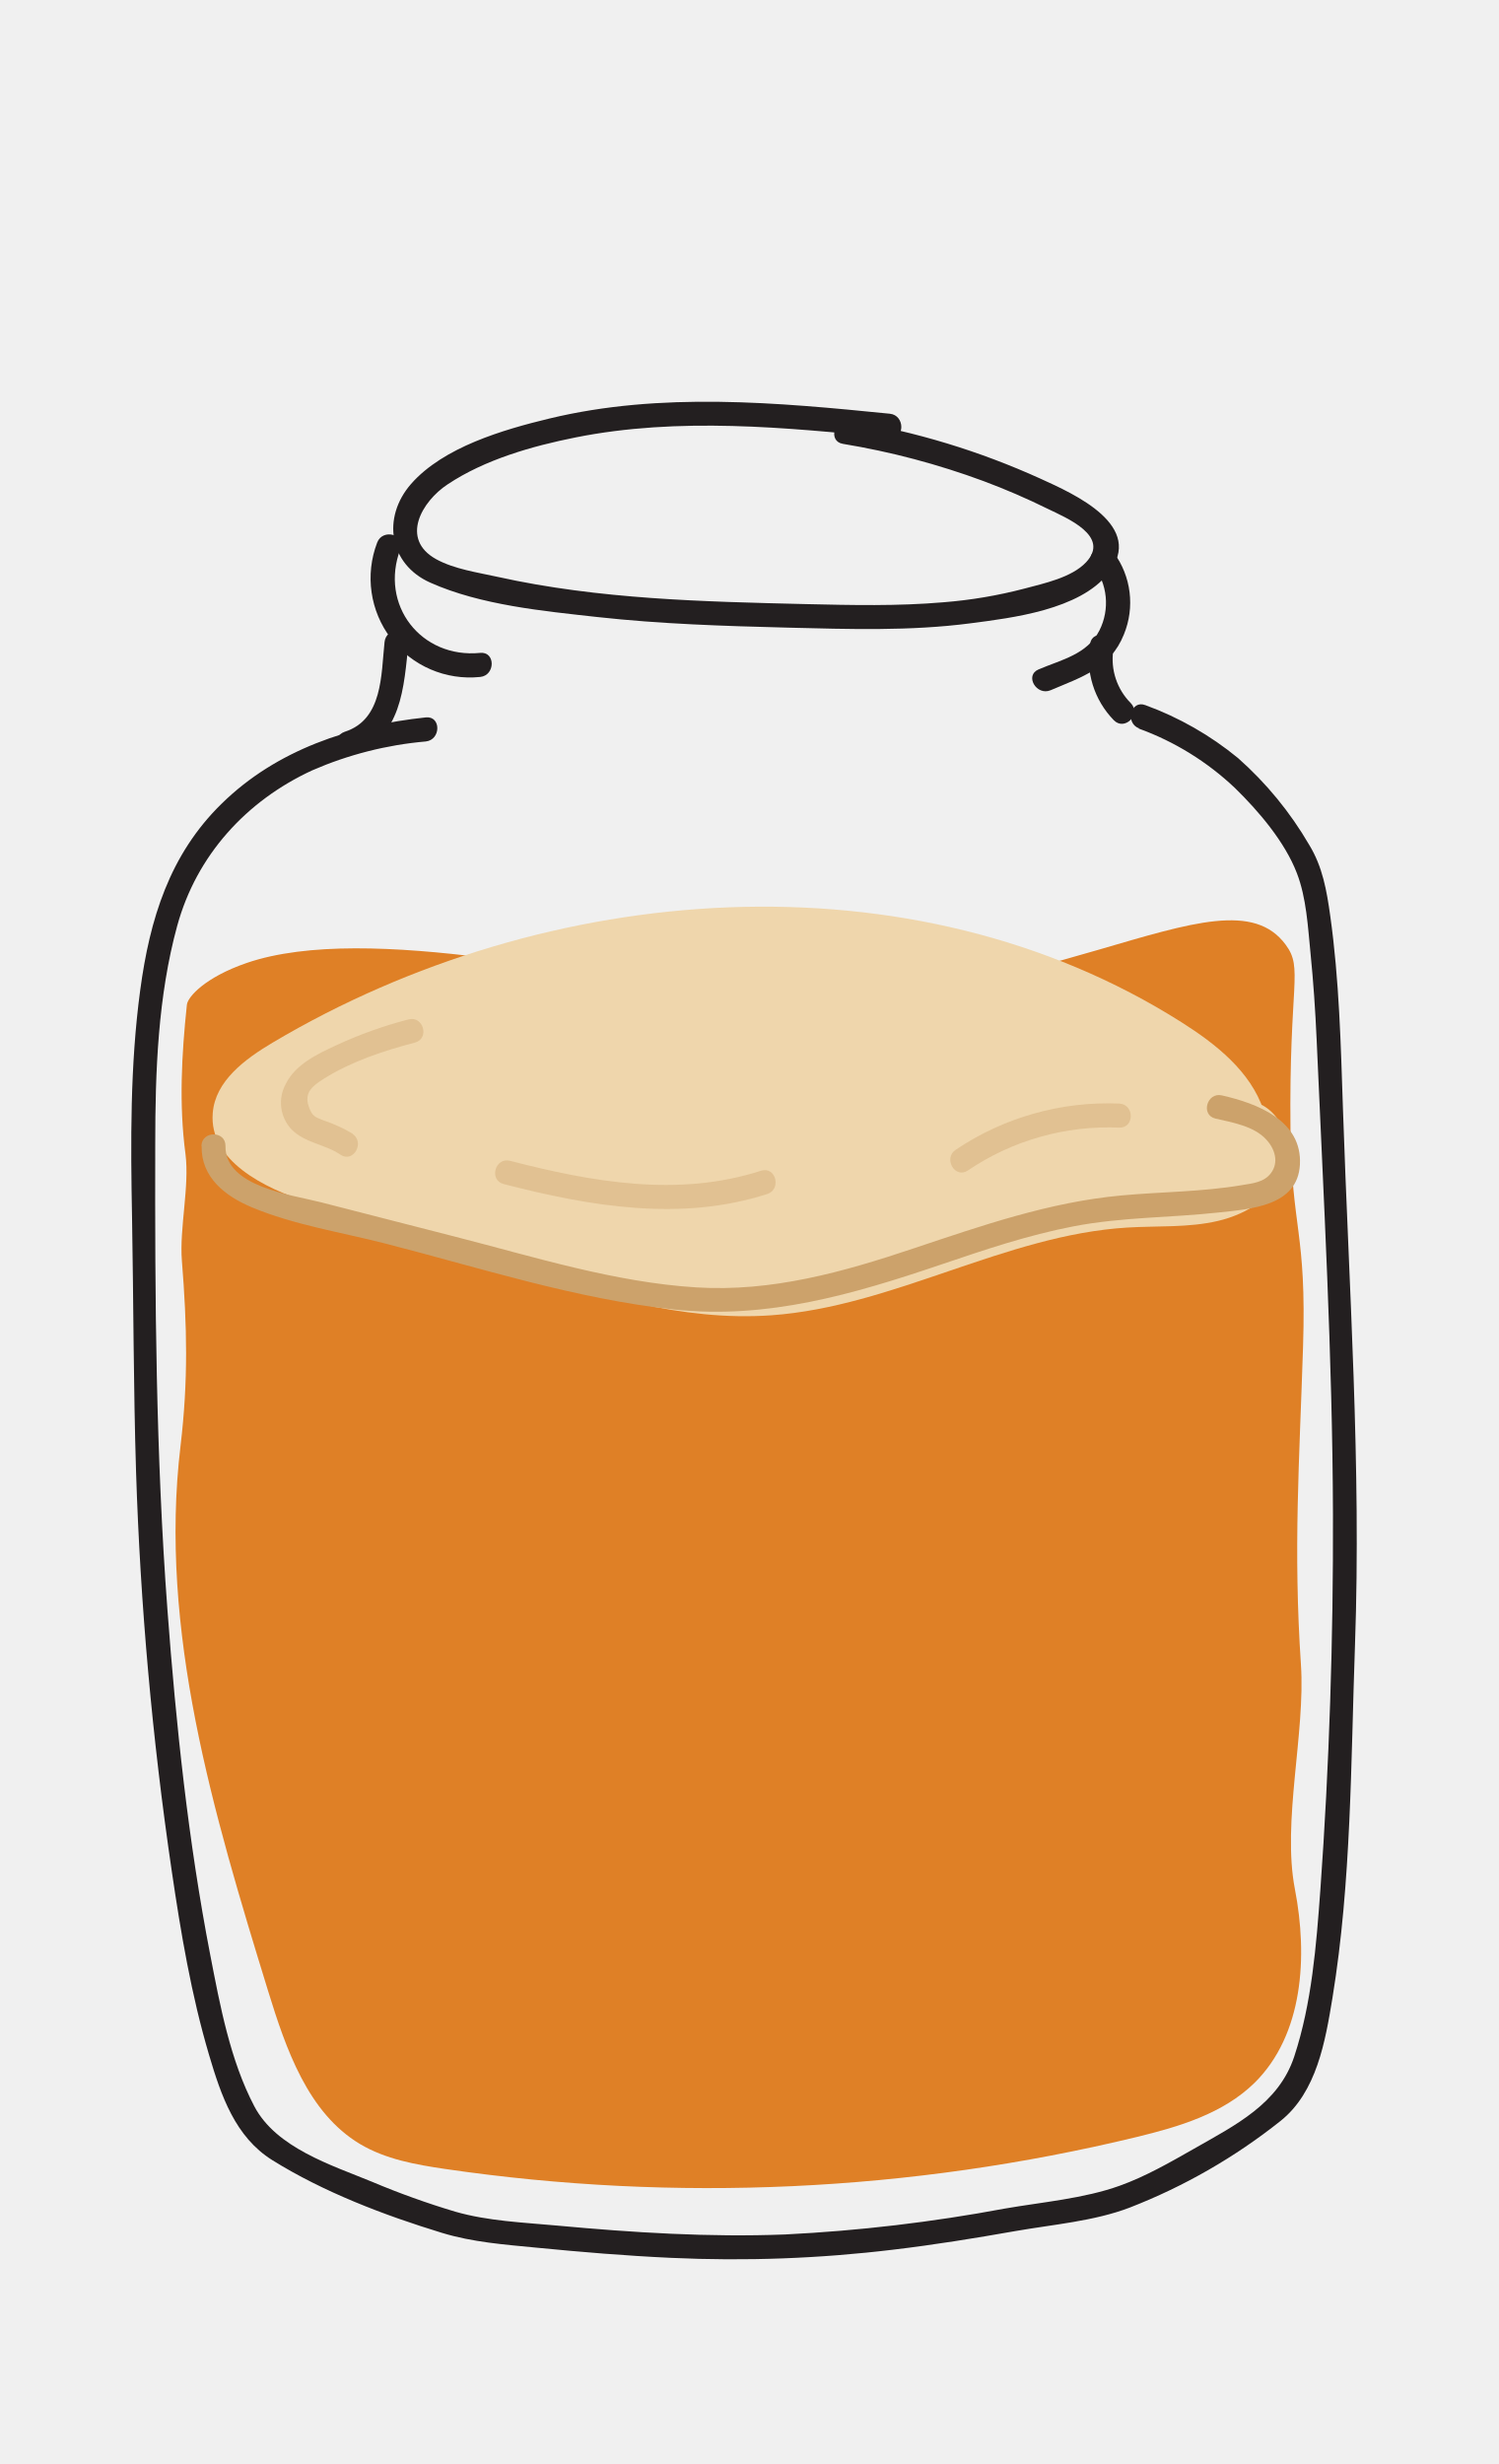
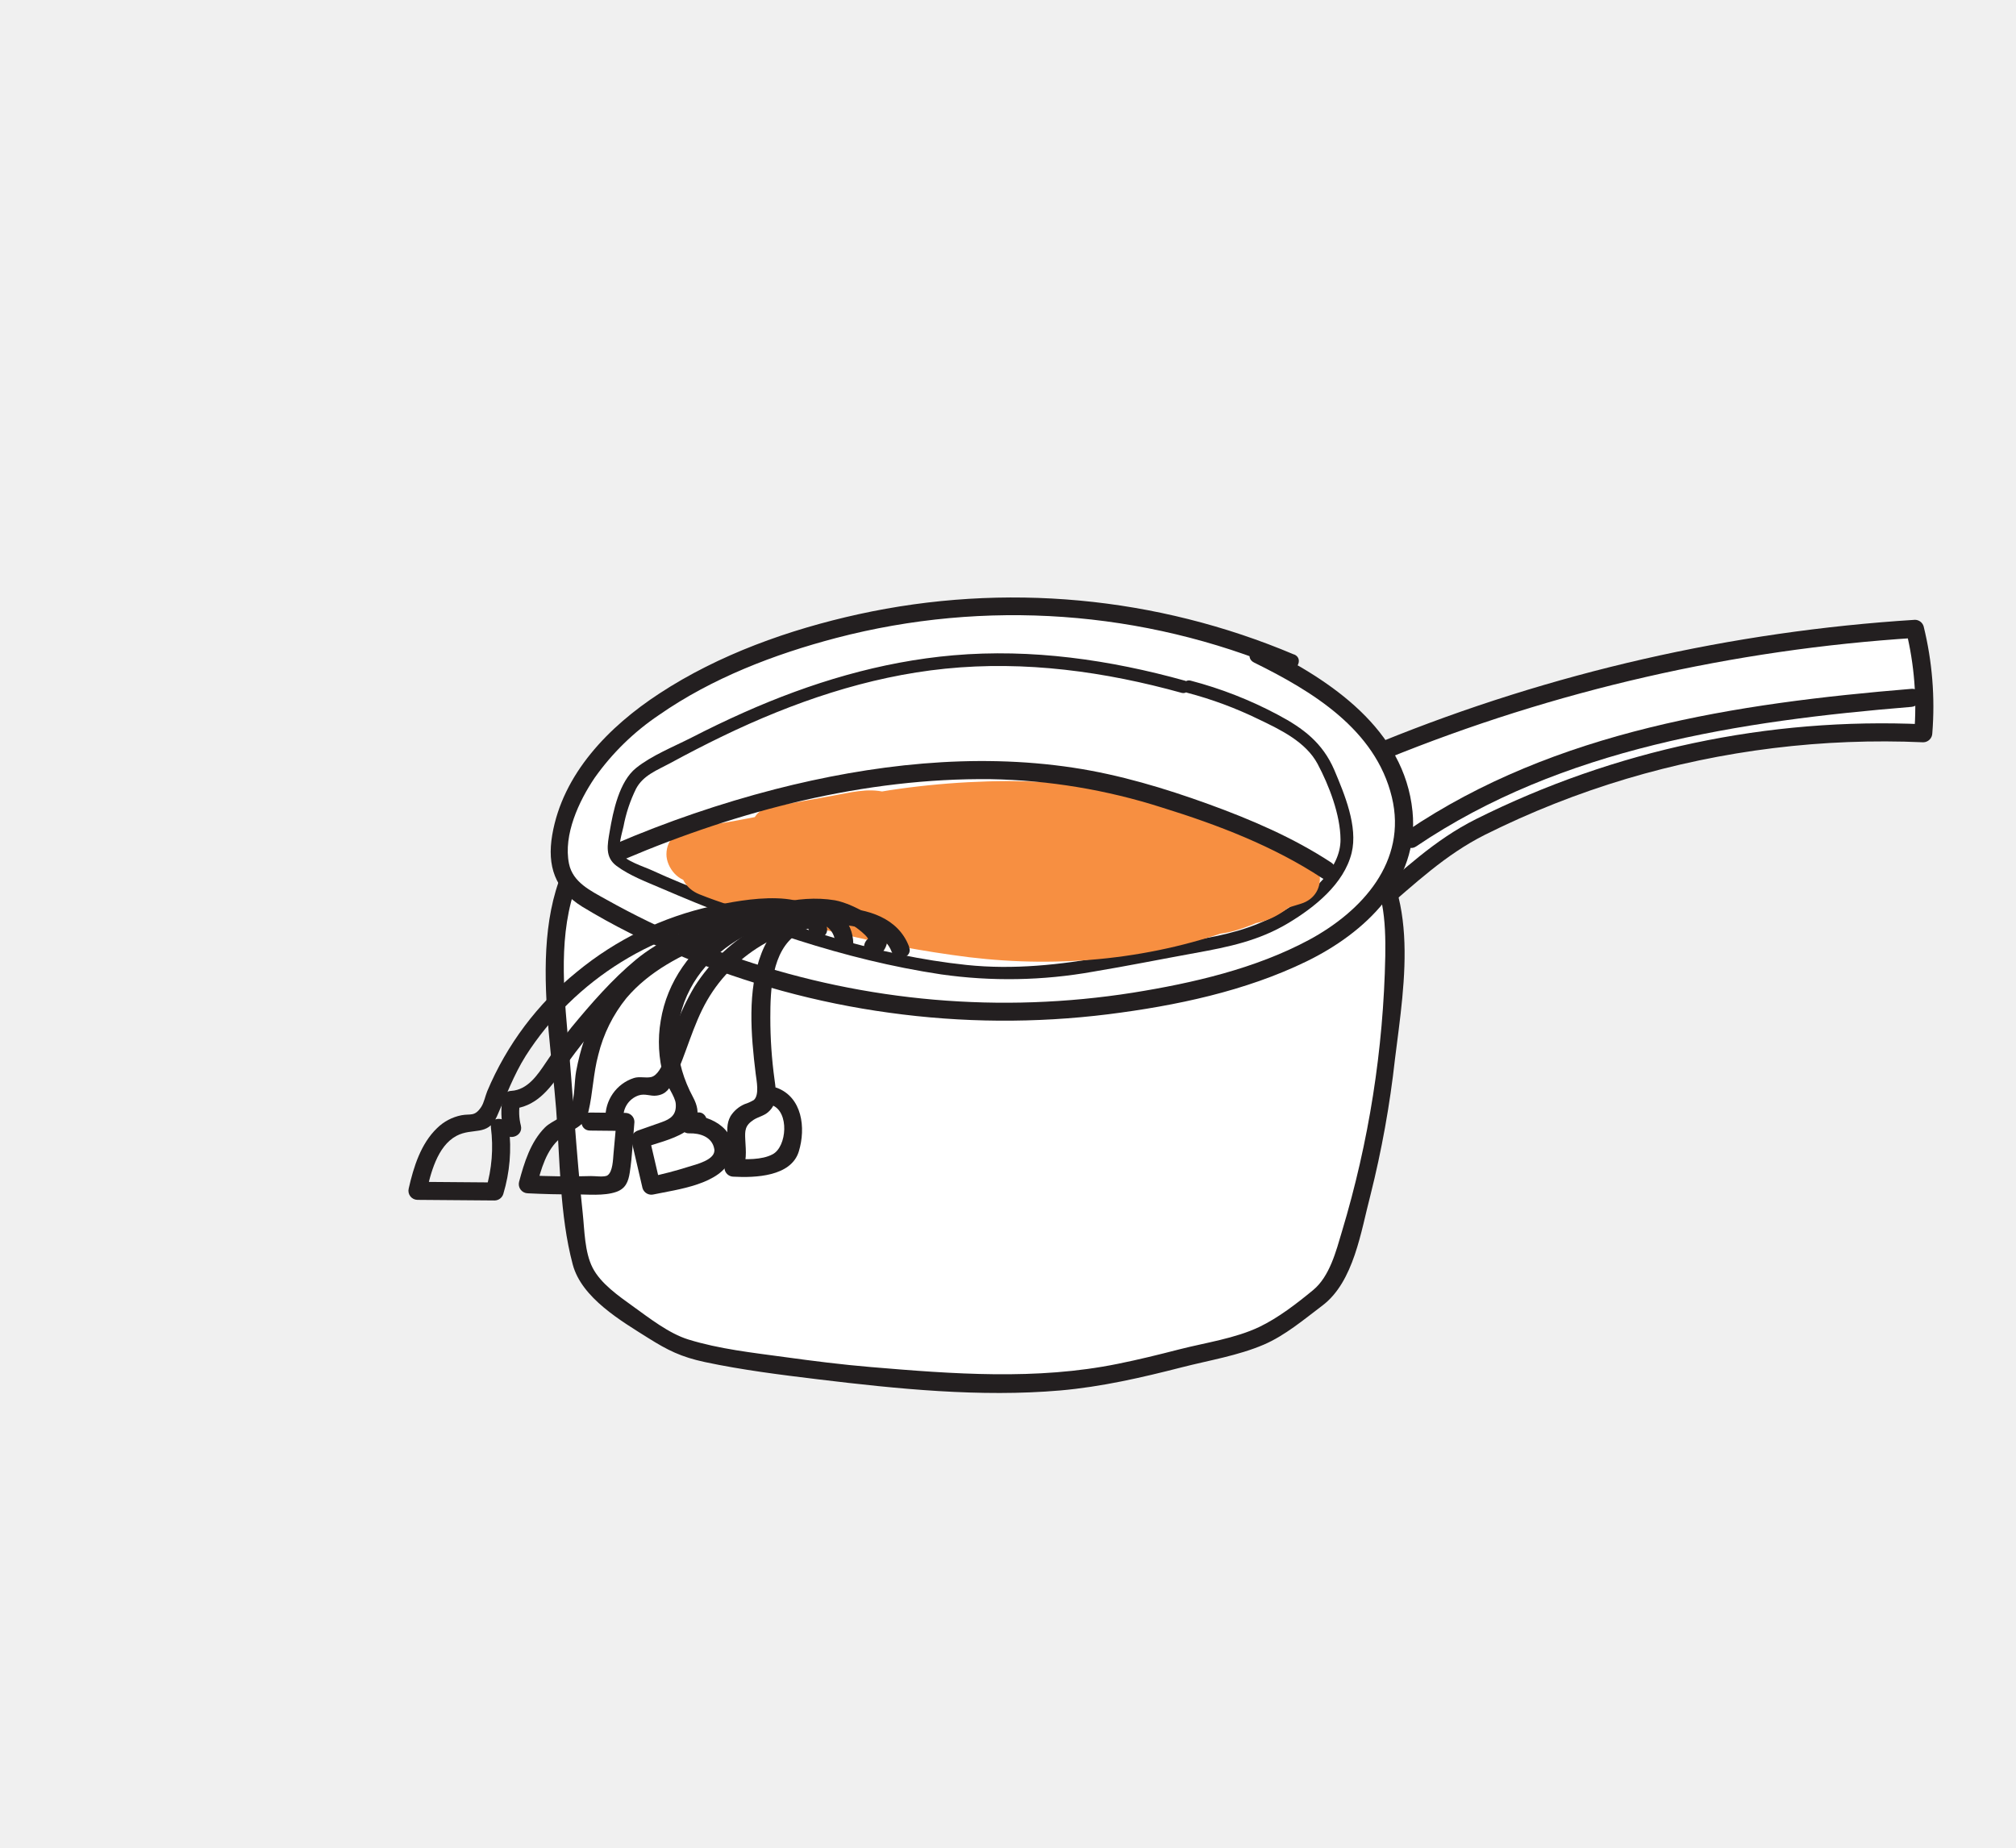
- <svg xmlns="http://www.w3.org/2000/svg" id="Layer_1" data-name="Layer 1" viewBox="0 0 311.45 512.17">
+ <svg xmlns="http://www.w3.org/2000/svg" id="Layer_1" data-name="Layer 1" viewBox="0 0 558.85 512.17">
  <defs>
-     <style>.cls-1{fill:#231f20;}.cls-2{fill:#df8026;}.cls-3{fill:#efd6ac;}.cls-4{fill:#cca26b;}.cls-5{opacity:0.4;}</style>
+     <style>.cls-1{fill:#fff;}.cls-2{fill:#231f20;}.cls-3{fill:#f78f41;}</style>
  </defs>
-   <path class="cls-1" d="M185,86c-23.45-2.35-47.64-4.59-70.81,1-9.56,2.31-22,5.92-28.74,13.59-6.11,7-4.59,16.7,4,20.52,10.51,4.68,23.42,5.89,34.76,7.15,13.13,1.45,26.35,1.87,39.54,2.2,12.67.31,25.42.75,38-.9,8.79-1.14,22.61-2.82,28.6-10.34,7.9-9.91-7.06-16.54-14.06-19.72a158.18,158.18,0,0,0-39.74-12.06c-3.15-.52-4.5,4.3-1.33,4.82A158.06,158.06,0,0,1,204.45,100c4.54,1.69,9,3.62,13.32,5.75,4,1.94,13.09,5.67,8,11.12-3,3.2-8.8,4.4-12.87,5.49a96.28,96.28,0,0,1-16.78,2.83c-9.51.82-19.08.6-28.62.38-21.39-.51-43-1-64-5.65-4.14-.92-9.07-1.61-12.84-3.69-7.52-4.18-3-12,2.39-15.55,7.75-5.16,17.53-7.94,26.57-9.75,21.49-4.29,43.75-2.09,65.36.07,3.19.32,3.17-4.69,0-5Z" />
-   <path class="cls-1" d="M78.41,112.77a20.64,20.64,0,0,0,21.41,27.94c3.17-.31,3.21-5.31,0-5-12.32,1.22-21-10-16.58-21.61,1.14-3-3.7-4.32-4.83-1.33Z" />
-   <path class="cls-1" d="M227.2,117.44a12.76,12.76,0,0,1,1.34,13.61c-2.55,5-7.9,6.07-12.66,8.1-2.95,1.26-.41,5.56,2.52,4.32,6.47-2.76,12.4-4.52,15.23-11.6a17.43,17.43,0,0,0-2.11-17c-1.92-2.53-6.27,0-4.32,2.52Z" />
-   <path class="cls-1" d="M79.94,133.44c-.73,6.8-.34,16.12-8.26,18.66-3.05,1-1.75,5.81,1.33,4.82,10.59-3.4,10.93-14.11,11.93-23.48.34-3.2-4.67-3.18-5,0Z" />
-   <path class="cls-1" d="M226.6,133.81a18.3,18.3,0,0,0,4.93,15.89c2.24,2.32,5.78-1.22,3.54-3.54a12.94,12.94,0,0,1-3.65-11c.48-3.15-4.34-4.5-4.82-1.33Z" />
-   <path class="cls-1" d="M236.72,151.44a57.72,57.72,0,0,1,20,12.36c4.91,4.79,10.38,11.2,12.86,17.68,2,5.15,2.3,11.19,2.84,16.62.6,5.94,1,11.9,1.27,17.86,1.44,32.88,3.3,65.9,3.4,98.81.08,25.9-.76,52.2-2.62,78.05-.84,11.54-1.78,23.56-5.42,34.62-3.25,9.89-12.29,14.31-20.9,19.23-4.93,2.8-10,5.73-15.37,7.65-7.47,2.69-16.11,3.4-23.92,4.76a340.32,340.32,0,0,1-45.66,5.38c-15.79.61-31.58-.39-47.3-1.84-7.11-.66-14.38-.92-21.27-2.9a167.74,167.74,0,0,1-17.24-6.19c-8.53-3.51-20-7.07-24.54-15.74-5-9.54-7.11-20.93-9.14-31.41-4.58-23.65-7.12-47.84-8.91-71.84-2.4-32.11-2.61-64.6-2.53-96.79,0-15.09.56-30.69,4.57-45.32s14.37-26,28.08-32.31a75.58,75.58,0,0,1,23.6-6c3.17-.34,3.2-5.34,0-5-15.66,1.67-31,6.7-42.44,17.93C35.22,177.65,31.13,191.1,29.15,205.8c-2.12,15.72-2,31.55-1.7,47.37.31,17.56.29,35.12.83,52.67a728.82,728.82,0,0,0,7.42,83.05c1.89,12.86,4.07,25.81,7.77,38.29,2.48,8.37,5.4,17,13.12,21.82,10.68,6.66,23.3,11.47,35.3,15.13,6.42,1.95,12.93,2.42,19.6,3.07,9.3.91,18.62,1.69,28,2.12a277.06,277.06,0,0,0,46.25-1.71c8.46-1,16.89-2.37,25.29-3.85,7.81-1.37,16.4-2.05,23.82-4.89a120.37,120.37,0,0,0,31.33-18c7.54-6,9.33-16.6,10.81-25.63,3.95-24.13,3.81-49,4.68-73.4,1.32-37.13-1.26-74.12-2.5-111.21-.45-13.47-.77-26.92-2.65-40.29-.73-5.22-1.59-10.17-4.36-14.71a73.23,73.23,0,0,0-14.81-18.06,65.89,65.89,0,0,0-19.26-11c-3-1.15-4.3,3.68-1.33,4.82Z" />
-   <path class="cls-2" d="M152,206.7c-27.06-2.88-75.48-15.22-100.77-6.52-8.51,2.93-12.2,7-12.38,8.66-1.1,10.36-1.66,20.76-.3,31,.88,6.72-1.28,15.47-.74,22.22,1.09,13.6,1.33,24.92-.28,38.46C32.93,338.84,44.4,377,55.72,413.81c3.74,12.15,8.3,25.38,19.1,31.84,5.35,3.19,11.62,4.3,17.76,5.2a378.42,378.42,0,0,0,143.67-6.64c8.85-2.15,18-4.85,24.57-11.3,10.09-10,11.07-26.19,8.36-40.22s2.21-32.46,1.25-46.72c-1.61-24-.32-42,.44-66s-2.39-24.49-2.61-45.19c-.33-30.52,2.71-33.42-1-38.41C254.28,178.7,214.91,213.39,152,206.7Z" />
-   <path class="cls-3" d="M262.66,230.77c-2.7-8.07-9.87-13.73-17.05-18.28-56-35.5-131.9-29.62-188.9,4.21-5.76,3.42-12,8-12.49,14.71-.76,9.8,10.56,15.53,19.92,18.53l41.78,13.38c17.67,5.66,35.86,11.39,54.36,10.08,25.45-1.79,48.61-16.69,74.07-18.24,6.3-.38,12.71.06,18.85-1.38s12.24-5.26,14.15-11.28-2.37-13.82-8.68-13.69" />
-   <path class="cls-4" d="M41.91,238.21c-.13,6.51,4.9,10.43,10.46,12.75,8.67,3.63,18.51,5.17,27.59,7.49,19.78,5.07,39.79,11.57,60.16,13.75,19.35,2.07,37.19-3.15,55.33-9.29,9.11-3.09,18.26-6.19,27.71-8,10-1.94,20.11-1.78,30.17-2.88,6.64-.73,16.41-1.3,16.89-9.93.51-9.21-8.9-12.74-16.22-14.41-3.13-.72-4.47,4.1-1.33,4.82,3.51.8,8,1.58,10.53,4.33,1.86,2,2.67,4.78,1,7-1.44,1.94-3.82,2.13-6.1,2.51-8.25,1.4-16.66,1.37-25,2.14-15,1.38-29,6.27-43.17,11-14.71,4.94-29.51,9.08-45.18,8.11-17-1.06-33.57-6.3-49.94-10.49l-28.08-7.2c-6-1.55-20-3.19-19.86-11.7.06-3.22-4.94-3.22-5,0Z" />
-   <g class="cls-5">
-     <path class="cls-4" d="M232.67,229.39a56.66,56.66,0,0,0-34,9.6c-2.66,1.78-.16,6.11,2.52,4.31a52.12,52.12,0,0,1,31.46-8.91c3.22.12,3.21-4.88,0-5Z" />
-   </g>
-   <g class="cls-5">
-     <path class="cls-4" d="M158.19,243.35c-17.21,5.56-35.08,2.35-52.16-2.06-3.12-.8-4.45,4-1.33,4.83,17.91,4.62,36.78,7.88,54.82,2.06,3-1,1.74-5.82-1.33-4.83Z" />
-   </g>
-   <g class="cls-5">
-     <path class="cls-4" d="M73.29,235.65a29.57,29.57,0,0,0-5.94-2.73c-1.9-.77-2.43-.81-3.17-2.93-1-2.92.8-4.28,3.19-5.79,5.7-3.58,12.41-5.79,18.87-7.48,3.11-.81,1.8-5.64-1.33-4.82a87.92,87.92,0,0,0-15.17,5.44c-3.88,1.82-8.35,3.92-10.35,8a8.11,8.11,0,0,0,1.14,9.35c2.73,2.87,7.06,3.15,10.23,5.32,2.67,1.82,5.17-2.51,2.53-4.32Z" />
-   </g>
+   <path class="cls-1" d="M388.25,217.92c2.3,1.68,1.26,4.88-.06,6.68-3.93,5.37,2.57,12.83,8.47,11,5-1.53,8.57-5,13.15-7.33C414.7,225.8,420,224,425.13,222c10.87-4.27,21.75-9.39,33.06-12.38,22.09-5.85,45.92-7.53,68.67-8.63a7.61,7.61,0,0,0,6.48-11.29,7.54,7.54,0,0,1-.55-5.73,7.59,7.59,0,0,0-9.23-9.23c-21.6,5.53-43.74,6.65-65.58,10.72-10.66,2-20.62,5.61-31,8.78-11.22,3.44-22.58,6.3-33.75,9.92-9.15,3-5.24,17.45,4,14.46,10.87-3.52,21.89-6.35,32.83-9.64,10.65-3.19,20.9-7,31.88-9.06,21.84-4.06,44-5.18,65.58-10.71L518.32,180a23.88,23.88,0,0,0,2.06,17.29L526.86,186c-23.54,1.14-47.92,3.13-70.88,8.71-11.33,2.76-22.16,7.85-33,12.11-5.59,2.2-11.23,4.31-16.76,6.68a50.28,50.28,0,0,0-7,3.47c-2.17,1.36-4.11,3.41-6.59,4.16l8.47,11c6.58-9,3.16-21-5.32-27.2-3.29-2.41-8.33-.54-10.26,2.69-2.26,3.77-.56,7.88,2.69,10.26Z" />
+   <path class="cls-1" d="M383.61,208a464.47,464.47,0,0,1,147.21-33.64,85.87,85.87,0,0,1,2.31,29,249.46,249.46,0,0,0-125.94,27.59c-11.44,5.94-15.53,11.47-26.16,20.38" />
+   <path class="cls-2" d="M384.28,210.41a467.5,467.5,0,0,1,146.54-33.55L528.41,175a88.37,88.37,0,0,1,2.22,28.3l2.5-2.5a251.8,251.8,0,0,0-124,26.31c-11.53,5.77-20.11,14.14-29.85,22.39-2.46,2.08,1.1,5.6,3.54,3.54,9.4-8,17.69-16,28.84-21.61a244.46,244.46,0,0,1,39.21-15.51,249.14,249.14,0,0,1,82.28-10.12,2.56,2.56,0,0,0,2.5-2.5,92.94,92.94,0,0,0-2.4-29.63,2.53,2.53,0,0,0-2.41-1.83A471.41,471.41,0,0,0,383,205.59c-2.94,1.2-1.66,6,1.33,4.82Z" />
+   <path class="cls-1" d="M170.16,226.9c-13.75,10.21-18,29-15.62,55.13,2.69,29.12,4.08,58.11,6.83,68.64,2.27,8.71,24.88,21.27,24.88,21.27,4,4.22,50.42,9.23,56.2,9.64,52.41,3.65,55.24,3.09,105-10.36,5.19-1.4,13.42-8.42,17.88-11.42,6.4-4.3,10.14-21.69,12.17-29.13a185.12,185.12,0,0,0,4.86-23.16c3-21.54,6.86-50.1,1.69-63.58C367.35,200.32,228,184,170.16,226.9Z" />
+   <path class="cls-2" d="M168.89,224.74c-24.8,19.07-16.83,55.9-14.74,82.59,1.11,14.12.95,29.49,4.62,43.26,2.48,9.29,13.44,15.65,21,20.42,5.28,3.31,9,5.2,15.63,6.62,10.35,2.2,20.91,3.52,31.41,4.79,22,2.66,44.94,5,67.11,3.08,11.42-1,22.59-3.57,33.66-6.41,7.45-1.91,15.7-3.26,22.77-6.3,5.87-2.52,11.16-7,16.23-10.83,8.76-6.62,10.69-20.67,13.32-30.62a282.67,282.67,0,0,0,6.8-37.74c2.69-21.67,7.51-48.34-10.48-64.69-14.34-13-34.44-19.48-53-23.65a256.23,256.23,0,0,0-73.07-5.42c-23.25,1.56-47.07,6-68,16.69a97.4,97.4,0,0,0-13.37,8.21c-2.56,1.88-.07,6.22,2.53,4.32,17.14-12.58,38.21-18.76,59-22a250.58,250.58,0,0,1,69.89-.72c20.3,2.54,41.33,7.27,59.41,17.14,6.61,3.61,13.09,8,17.79,14,6.22,7.9,6.76,17.85,6.61,27.58a283.86,283.86,0,0,1-12,76.32c-1.62,5.45-3.4,12.5-8,16.29s-9.68,7.7-14.88,10.2c-6.7,3.21-15,4.39-22.23,6.24-5.63,1.45-11.28,2.85-17,4-22.54,4.6-45.75,2.82-68.51.9-8-.67-16-1.68-23.91-2.77-8.87-1.21-18.12-2.22-26.7-4.88-5.35-1.66-10.78-5.92-15.42-9.26-3.87-2.79-8.84-6.24-11.08-10.61s-2.24-10.46-2.75-15.19c-1.8-16.73-2.75-33.54-4.24-50.29-1.28-14.46-2.4-30.13,3.72-43.74a34.17,34.17,0,0,1,10.3-13.2C173.93,227.12,171.45,222.78,168.89,224.74Z" />
+   <path class="cls-1" d="M357.48,183.63C307.24,162,247.72,163,198.28,186.44c-19.85,9.41-39.68,24.67-43,46.39-.58,3.86-.54,8.07,1.59,11.34,1.64,2.54,4.3,4.2,6.91,5.72,54.46,31.73,122.45,39.25,182.53,20.18,19-6,39.6-17.62,42.51-37.32,1.69-11.51-3.47-23.22-11.34-31.77s-18.23-14.39-28.68-19.5" />
+   <path class="cls-2" d="M358.74,181.47A199.83,199.83,0,0,0,238,170.29c-19.2,4.23-38.7,11.15-55.24,22-13.93,9.1-26.78,22.19-29.68,39.21-1.46,8.58.76,15.15,8.23,19.82a188,188,0,0,0,27,13.57,231.61,231.61,0,0,0,58.22,15.89,232.73,232.73,0,0,0,60.7.42c18.64-2.35,38-6.39,55-14.68,16.14-7.87,31.27-22.07,29.33-41.56-2.27-22.77-22.65-36.35-41.39-45.59-2.88-1.42-5.42,2.9-2.53,4.32,16.1,7.93,33.67,18.55,38.19,37.3,4.32,17.88-8.24,31.64-22.92,39.57-14.89,8-32.28,12-48.87,14.66a227.51,227.51,0,0,1-55.18,1.93A228.6,228.6,0,0,1,205.55,266a217,217,0,0,1-25.71-10.46q-6-2.91-11.85-6.19c-4.21-2.36-9.2-4.7-10.26-9.89-1.63-8,2.78-17.42,7.12-23.82a69,69,0,0,1,17.89-17.45c14.65-10.19,31.9-16.81,49.07-21.32a194.25,194.25,0,0,1,124.41,8.87c2.92,1.25,5.47-3.06,2.52-4.31Z" />
+   <path class="cls-1" d="M328.08,190.43c-57-16.09-98.94-5.73-150.37,23.66-4.11,2.35-8.18,18.23-7.38,22.9s55.58,23.82,60,24.93c52.81,13.1,56.05,8.27,109.66-1,12.37-2.15,32.27-14.47,33.33-27,.49-5.7-4.6-20.5-7.88-25.19-5.57-7.93-27.48-16.28-35.88-18.31" />
+   <path class="cls-2" d="M328.55,188.74c-20.9-5.82-42.57-8.94-64.27-7.06-20.2,1.75-39.67,7.65-58.14,15.88-4.88,2.17-9.7,4.5-14.45,6.94-5,2.55-11,4.93-15.36,8.42-4.69,3.76-6.37,12-7.32,17.59-.64,3.77-1.36,7.13,1.91,9.57,3.63,2.69,8.21,4.4,12.32,6.17,25,10.77,50.62,19.83,77.61,23.89A132.72,132.72,0,0,0,303,269.4c9.46-1.57,18.87-3.47,28.3-5.18s17.67-3.4,25.88-8.33c7.22-4.34,15.37-10.81,17.5-19.41,1.81-7.34-2-16.35-4.8-23-3.23-7.5-8.57-11.57-15.7-15.34a110.92,110.92,0,0,0-24.14-9.44c-2.19-.55-3.12,2.82-.93,3.37a107.33,107.33,0,0,1,19.78,7.34c6,2.87,13.06,6.23,16.35,12.37,3.17,5.94,6.31,14.11,6.36,20.93.07,8.25-8.16,14.95-14.42,19-7.32,4.74-14.78,6.93-23.26,8.45-9,1.61-18,3.37-27,5-13,2.32-25.85,3.75-39,2.37-24.91-2.62-48.24-10.58-71.4-19.64-5.33-2.09-10.65-4.22-15.85-6.62-2-.94-7.57-2.64-8.66-4.84-.8-1.62.47-5.66.82-7.25a40.66,40.66,0,0,1,3.51-10.55c2-3.7,5.79-5.08,9.36-7,4.83-2.63,9.7-5.15,14.65-7.54,19.43-9.38,40.13-16.51,61.68-18.7,22.15-2.25,44.23.78,65.6,6.72a1.75,1.75,0,0,0,.93-3.37Z" />
+   <path class="cls-2" d="M392.57,234.67c40.4-27.33,89.7-34.79,137.3-38.69,3.18-.26,3.21-5.27,0-5-48.46,4-98.7,11.55-139.82,39.37-2.65,1.79-.15,6.13,2.52,4.32Z" />
+   <path class="cls-3" d="M192.24,244.31c29.3-3.61,57.36-12.88,87.13-12.78a188,188,0,0,1,43.12,5,57.78,57.78,0,0,1,17.7,7.24c5.84,3.64,11.4,6.58,18.39,7l-2-14.74a162.56,162.56,0,0,0-16.61,6.1c-7.52,3.18-2.75,13.48,3.78,14,5.38.41,9.7-1.55,13.84-4.78,2.94-2.29,2.63-7.2.59-9.84-2.45-3.17-6.19-3.47-9.68-1.94a70.35,70.35,0,0,1-13.72,4.77h4c2.47,2.39,3.27,2.67,2.42.85l-1-2.77a7.54,7.54,0,0,0-14.74,2l-.06.92,1-3.78q8.15,1.88,6-1.39a15.39,15.39,0,0,1-.82-1.62c-3.11-6.45-14.92-3.6-14,3.78a43.36,43.36,0,0,0,2.31,10.2l12.54-7.29-7.78-9.51c-5.6-6.84-15.58,1.88-11.78,9.09l5.3,10.06L330,245.81a50.51,50.51,0,0,1-6-7.75l-12.95,7.57a24.48,24.48,0,0,1,3.81,7.69l12.53-7.3c-4.19-3.5-5.08-7-7.27-11.67-2.72-5.82-8.23-5.73-13.88-5.73-12.33,0-24.67,0-37,.24-24.51.51-48.95,2.39-73.38,4.35-8.71.7-9.83,11.57-2,14.73,11.6,4.67,24.3,7.29,36.44,10.25a324.16,324.16,0,0,0,38.35,7.2c25.56,3.07,51.36.53,75.5-8.59,7.67-2.89,6.89-14.51-2-14.73l-68.37-1.7c-11.13-.28-22.27-.5-33.39-.84-5.28-.17-10.58-.36-15.82-1.05-2.39-.32-4.78-.76-7.13-1.3-1.47-.34-3-.94-4.47-1.2-2.3-.41-1.43-1.37-.53.53l.76,5.78q-3,3.15.28.83l2.51-1.46,5.84-3.43c5.58-3.27,4.41-12-1.79-13.71l-2.54-.71v14.46l14.54-2.63c2.76-.5,6.94-2.18,9.64-1.48,2.18.57,4.2,3.58,5.7,5.11a28.7,28.7,0,0,0,8.23,6.3c8.7,4.05,16.33-8.88,7.57-12.95-6.86-3.18-10-11-17.86-13-4.79-1.23-9.8.17-14.54,1l-17.27,3.13c-7.56,1.37-6.71,12.58,0,14.46l2.54.72-1.79-13.71c-5.17,3-13.73,6.08-15.41,12.48-2,7.68,4.93,11.18,11,13,13.59,3.95,28.09,3.77,42.11,4.11l90.17,2.25-2-14.73c-23.06,8.71-47.1,11-71.52,8a298.42,298.42,0,0,1-35.29-6.89c-11.83-2.91-24.19-5.47-35.51-10l-2,14.73c23.14-1.86,46.28-3.67,69.49-4.26,11.36-.29,22.71-.34,34.07-.34,2,0,7.14.91,8.76,0q2.37.38-.42-1.65c-1.29-2-1.69-2.3-1.17-.9a10.41,10.41,0,0,0,1.14,3.14,31.63,31.63,0,0,0,9.06,12.42c5.43,4.54,14.75.4,12.53-7.3a36.78,36.78,0,0,0-5.32-11.27c-5.49-7.73-18.17-.73-12.95,7.57a72.47,72.47,0,0,0,8.3,10.79c6,6.42,15.65-1.75,11.78-9.09l-5.3-10.06-11.78,9.09,7.78,9.5c4.67,5.7,15.14-.42,12.54-7.29a27.62,27.62,0,0,1-1.78-6.22l-14,3.79c2.25,4.65,6.09,8.55,11.59,8.47,5.89-.1,9.82-4.57,10.23-10.17l-14.73,2c2.15,6.15,4,13.23,12,12.53,6.17-.53,12.72-4,18.3-6.41L347,240.78c-.87.67-2.29.45-3.24.38l3.79,14a127.32,127.32,0,0,1,13-4.58c8.3-2.49,6.36-14.19-2-14.73-6.07-.4-11.26-5.69-16.53-8.3a78.33,78.33,0,0,0-18.09-6,209.62,209.62,0,0,0-44.59-5A225.62,225.62,0,0,0,235.78,221c-14.5,2.8-28.86,6.55-43.54,8.36-4,.5-7.5,3.09-7.5,7.5,0,3.67,3.45,8,7.5,7.5Z" />
+   <path class="cls-2" d="M229.24,257.06c-3-11.8-23.5-7.6-31.73-5.87a89.05,89.05,0,0,0-37.6,18.26,84.82,84.82,0,0,0-24.85,33.1c-.53,1.3-.89,3.17-1.65,4.33-1.84,2.8-3,1.84-5.5,2.32a13.31,13.31,0,0,0-6.73,3.55c-4.53,4.33-6.53,10.8-7.88,16.75a2.53,2.53,0,0,0,2.41,3.16l21.41.17a2.56,2.56,0,0,0,2.41-1.84,44.76,44.76,0,0,0,1.55-18.41c-.39-3.15-5.4-3.19-5,0a41.42,41.42,0,0,1-1.37,17.08l2.41-1.83-21.41-.17,2.41,3.17c1.23-5.4,3.06-13.06,8.41-15.91,4.5-2.39,8.69.23,11.21-5.39s4.62-11.43,8-16.81a81.19,81.19,0,0,1,11.78-14.48,84.85,84.85,0,0,1,31.63-19.56,79.26,79.26,0,0,1,17.47-3.89c4.43-.46,16.27-2.28,17.77,3.59.79,3.12,5.61,1.8,4.82-1.32Z" />
+   <path class="cls-2" d="M236.55,261.62c-.43-13.08-17.1-12.52-26.08-10-11.61,3.25-23.83,7.71-33.48,15.11-9.86,7.55-15,18.16-17.27,30.22-.55,2.91-.32,7.16-1.42,9.88s-5.18,3.72-7.21,5.73c-4,4-5.77,9.75-7.2,15.11a2.54,2.54,0,0,0,2.41,3.17c4.3.21,8.6.33,12.9.29,3.59,0,8.24.51,11.66-.69,2.59-.92,3.33-2.85,3.72-5.39.71-4.62.87-9.39,1.29-14a2.51,2.51,0,0,0-2.5-2.5l-9.8-.1c-3.22,0-3.22,5,0,5l9.8.1-2.5-2.5-.8,8.81c-.14,1.53-.19,5-1.66,6-.85.59-3.62.16-4.6.2-5.84.18-11.67.09-17.51-.2l2.41,3.16c1.29-4.82,2.69-10.28,6.73-13.56,3.2-2.59,6.61-2.75,7.68-7.28,1.23-5.18,1.33-10.57,2.74-15.76a40.21,40.21,0,0,1,7.78-15.7c6.35-7.5,15.4-12.13,24.43-15.61a140.29,140.29,0,0,1,14.63-4.9c5.29-1.4,18.57-3.23,18.85,5.44.11,3.21,5.11,3.23,5,0Z" />
+   <path class="cls-2" d="M240.71,264.55l.48.32a2.51,2.51,0,0,0,3-.39c6.66-6.94-7.53-14-12.76-14.88-10.36-1.71-22,1.73-30.71,7.37-9.13,5.93-15.8,15.13-17.56,26a35.26,35.26,0,0,0,.82,15.56c.64,2.14,3.18,5.45,3.34,7.45.26,3.13-1.43,4.26-3.91,5.14l-6.56,2.31a2.56,2.56,0,0,0-1.74,3.07l3,12.9a2.56,2.56,0,0,0,3.08,1.75c6.34-1.34,18.81-2.76,21.37-10,2.62-7.41-5.17-12.07-11.49-11.93l.67,4.91,2.49-.78c3.06-.95,1.76-5.78-1.33-4.82l-2.49.78c-2.62.82-2.24,5,.66,4.91s6.36.93,6.94,4.37c.5,3-5.24,4.28-7.11,4.88a110.46,110.46,0,0,1-11,2.87l3.07,1.75-3-12.89-1.75,3.07c6.77-2.38,19.09-4.41,13.9-14.07s-6-20.13-.75-30.1c4.69-8.91,13.54-15.05,23-17.92a38.58,38.58,0,0,1,14.42-1.86,19.71,19.71,0,0,1,6.95,1.78c.72.36,5.84,3.93,4.93,4.88l3-.39-.48-.31c-2.69-1.79-5.2,2.54-2.53,4.31Z" />
+   <path class="cls-2" d="M252,262.45c-3.07-8.09-11.55-10.48-19.52-10.84-9.85-.43-17.7,3.14-21.38,12.64-4,10.28-2.93,22.76-1.62,33.43.25,2,1.06,5.85-.49,7.28a12,12,0,0,1-2.58,1.16,8.67,8.67,0,0,0-3.91,3.35c-2.32,4.14.88,9.09-1.35,13a2.52,2.52,0,0,0,2.15,3.76c6,.33,16,0,18.14-7,2-6.56.92-15-6.07-17.63-3-1.15-4.32,3.68-1.33,4.82,4.81,1.84,4.1,11.48.16,13.59-3,1.63-7.53,1.44-10.9,1.26l2.16,3.76c1.68-3,1.31-5.75,1.14-9-.14-2.62-.09-4,2.33-5.58,1.28-.81,2.83-1.08,4-2.11,2.8-2.45,2.23-5.69,1.78-9a125,125,0,0,1-1.17-17.18c0-7.66.35-18.55,7.49-23.28,6.39-4.24,22.95-3.49,26.15,5,1.13,3,6,1.68,4.82-1.33Z" />
+   <path class="cls-2" d="M234.22,250.63a49.57,49.57,0,0,0-41.68,22.88A66.65,66.65,0,0,0,187,285.38c-1.27,3.36-3.07,12.46-6.51,13.23-1.53.34-3.16-.24-4.79.27a11.42,11.42,0,0,0-7.86,11.29c.14,3.21,5.14,3.23,5,0a6.21,6.21,0,0,1,4.19-6.47c1.8-.6,3.28.29,5,.05,2.69-.36,3.63-2,4.76-4.34,3.45-7.22,5.24-15.16,9.26-22.11,7.77-13.45,22.7-21.64,38.12-21.67,3.22,0,3.22-5,0-5Z" />
+   <path class="cls-2" d="M225.35,250.78c-16.59,1.57-35.84,4.35-49.11,15.32-6.55,5.43-12.44,12.2-17.84,18.75-2.57,3.13-4.84,6.43-7.1,9.78s-5,7.51-9.54,7.81a2.55,2.55,0,0,0-2.41,1.84,22.27,22.27,0,0,0,.23,9.16c.73,3.13,5.55,1.8,4.82-1.33a14.86,14.86,0,0,1-.23-6.5l-2.41,1.83c6.56-.44,10.4-5.16,13.85-10.28a160.23,160.23,0,0,1,16.85-20.47c6.57-6.95,13.38-12,22.54-14.95a142.67,142.67,0,0,1,30.35-6c3.18-.3,3.21-5.3,0-5Z" />
+   <path class="cls-2" d="M173.06,238.24c31.88-13.56,66.72-22.61,101.54-22.22a165.46,165.46,0,0,1,47.59,7.89c15.37,4.76,30.83,10.68,44.32,19.56,2.7,1.78,5.21-2.55,2.53-4.32-10.53-6.92-22.28-11.94-34.09-16.23-12.13-4.39-24.66-8.15-37.44-10.08-27.56-4.17-55.92-.89-82.78,6a309,309,0,0,0-44.19,15.11c-2.95,1.26-.41,5.57,2.52,4.32Z" />
</svg>
